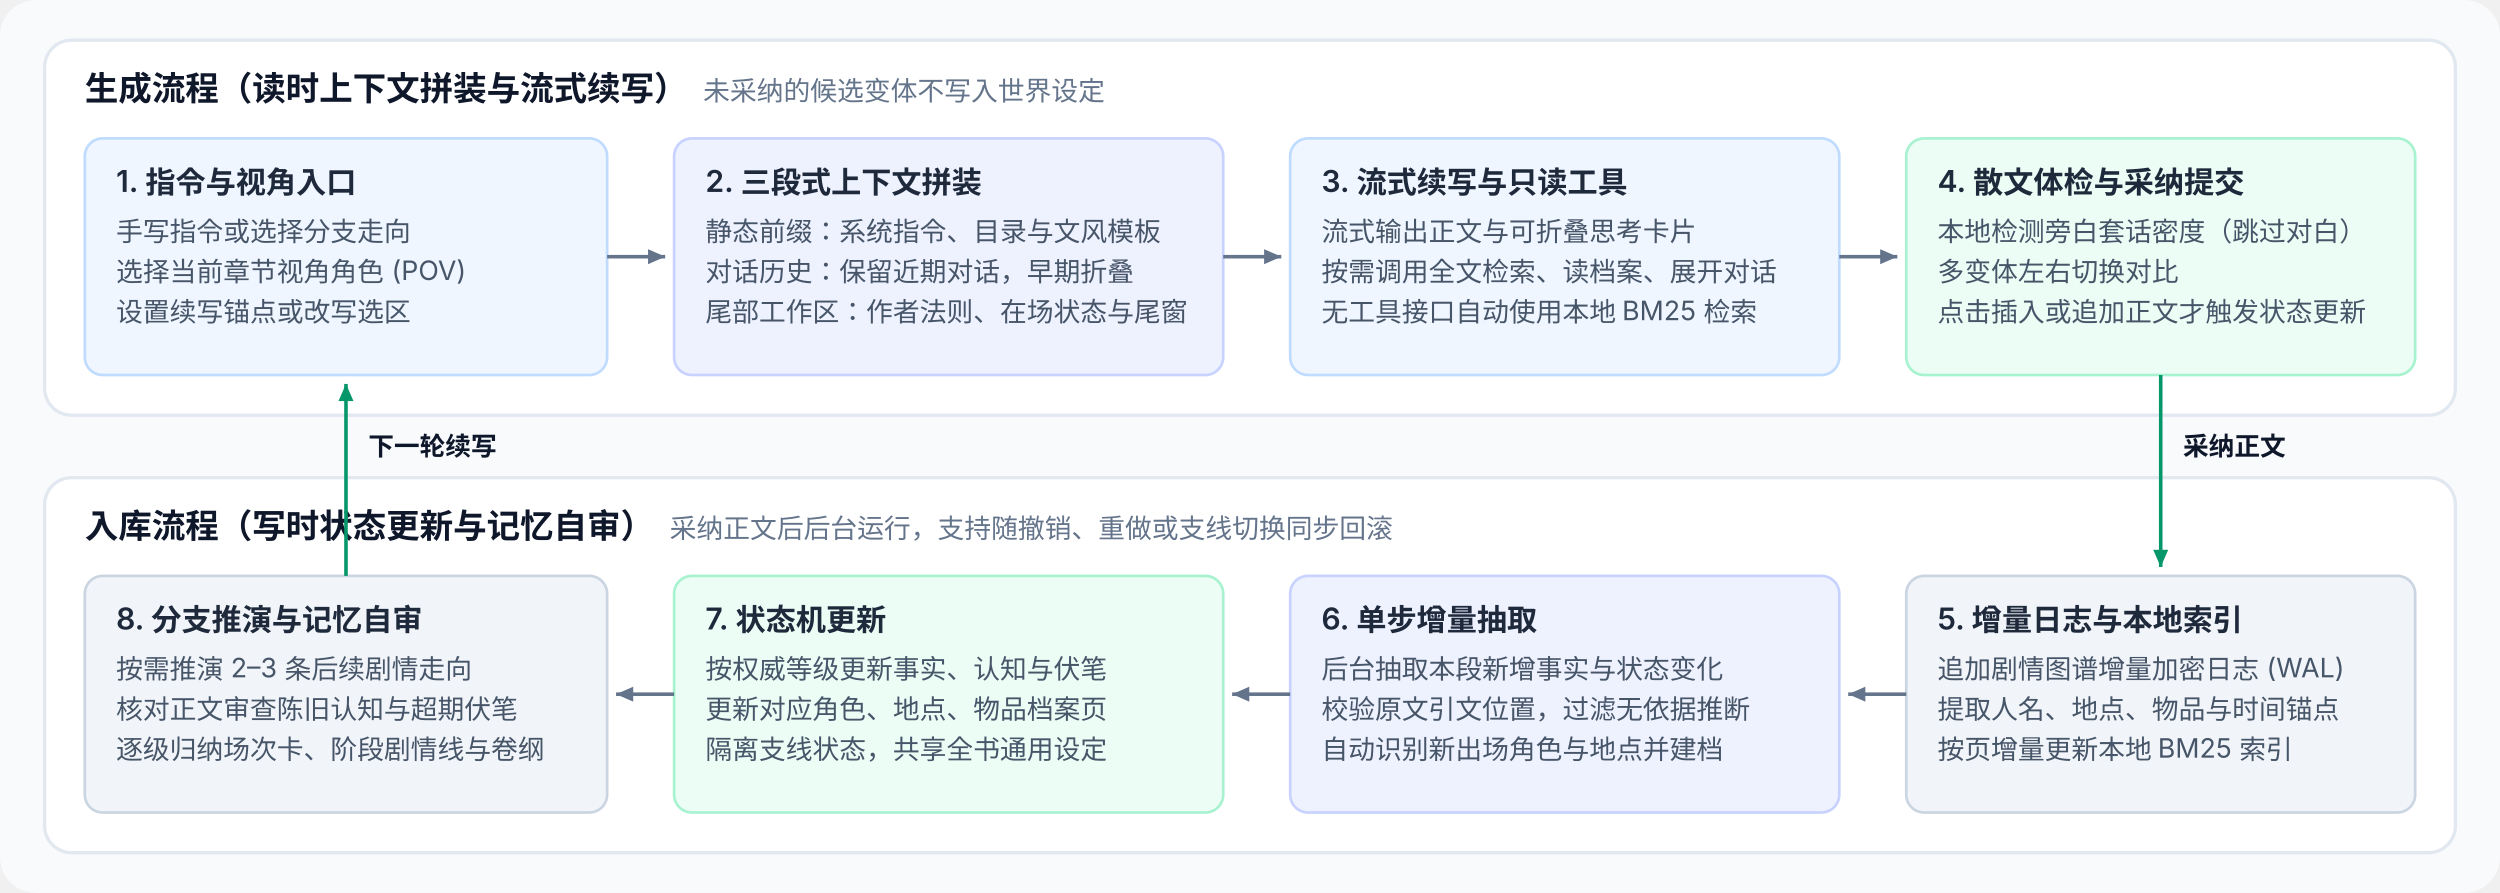
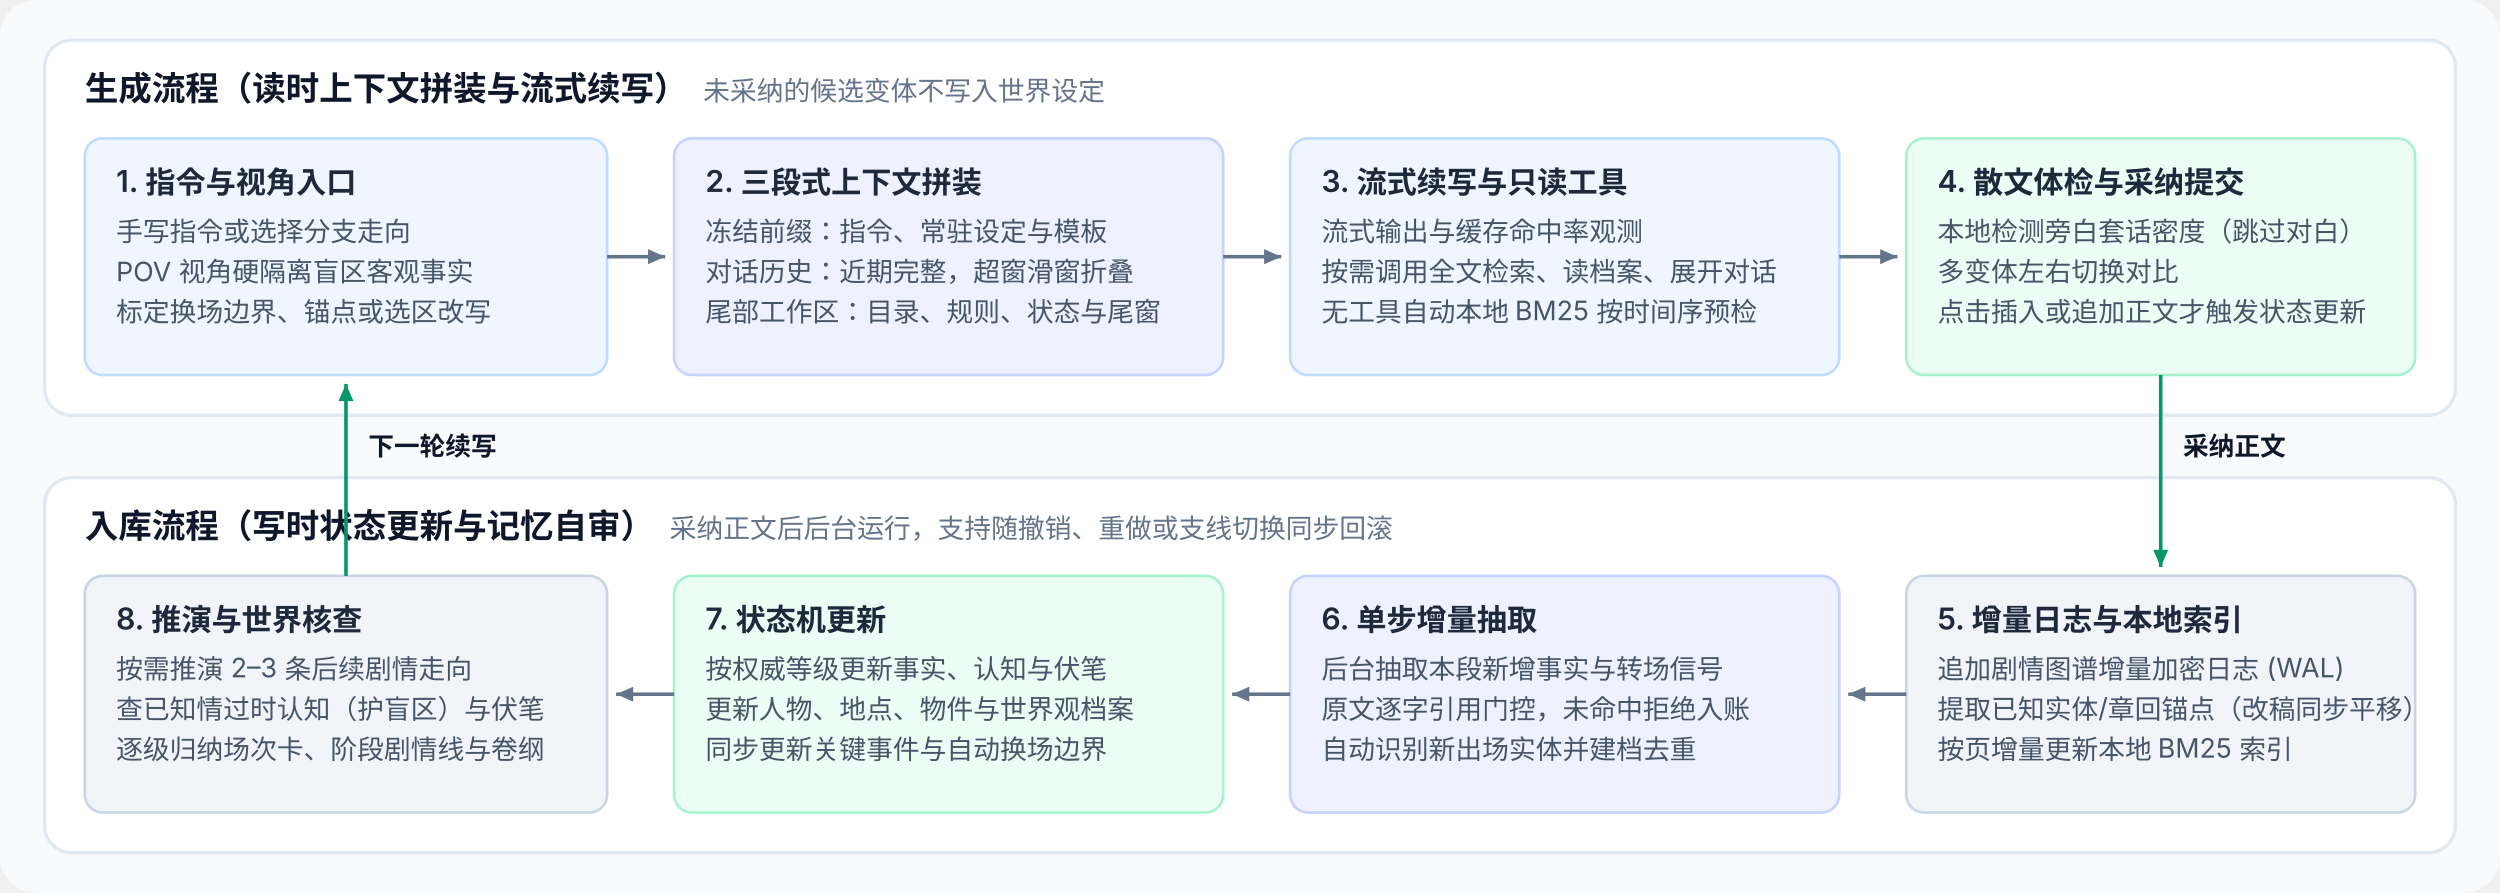
<svg xmlns="http://www.w3.org/2000/svg" viewBox="0 0 1120 400" width="100%" height="100%">
  <defs>
    <style>
      .bg { fill: #F8FAFC; }
      .panel { fill: #FFFFFF; stroke: #E2E8F0; stroke-width: 1.5; rx: 12; }
      .header { font-family: -apple-system, BlinkMacSystemFont, "PingFang SC", "Microsoft YaHei", sans-serif; font-size: 15px; font-weight: 600; fill: #0F172A; }
      .sub { font-family: -apple-system, BlinkMacSystemFont, "PingFang SC", "Microsoft YaHei", sans-serif; font-size: 12px; fill: #64748B; }
      .card-blue { fill: #EFF6FF; stroke: #BFDBFE; stroke-width: 1.2; rx: 8; }
      .card-indigo { fill: #EEF2FF; stroke: #C7D2FE; stroke-width: 1.2; rx: 8; }
      .card-emerald { fill: #ECFDF5; stroke: #A7F3D0; stroke-width: 1.2; rx: 8; }
      .card-slate { fill: #F1F5F9; stroke: #CBD5E1; stroke-width: 1.2; rx: 8; }
      .title { font-family: -apple-system, BlinkMacSystemFont, "PingFang SC", "Microsoft YaHei", sans-serif; font-size: 13.5px; font-weight: 600; fill: #1E293B; }
      .desc { font-family: -apple-system, BlinkMacSystemFont, "PingFang SC", "Microsoft YaHei", sans-serif; font-size: 12px; fill: #475569; }
      .tag { font-family: -apple-system, BlinkMacSystemFont, "PingFang SC", "Microsoft YaHei", sans-serif; font-size: 11.5px; font-weight: 600; fill: #0F172A; }
      .arrow { stroke: #64748B; stroke-width: 1.6; fill: none; marker-end: url(#arrow); }
      .arrow-loop { stroke: #059669; stroke-width: 1.6; fill: none; marker-end: url(#arrow-green); }
    </style>
    <marker id="arrow" viewBox="0 0 10 10" refX="8" refY="5" markerWidth="6" markerHeight="6" orient="auto-start-reverse">
      <path d="M 0 1.5 L 8 5 L 0 8.5 z" fill="#64748B" />
    </marker>
    <marker id="arrow-green" viewBox="0 0 10 10" refX="8" refY="5" markerWidth="6" markerHeight="6" orient="auto-start-reverse">
      <path d="M 0 1.5 L 8 5 L 0 8.5 z" fill="#059669" />
    </marker>
  </defs>
  <rect width="1120" height="400" rx="16" class="bg" />
  <rect x="20" y="18" width="1080" height="168" class="panel" />
  <text x="38" y="45" class="header">生成流程（读时上下文拼装与流式续写）</text>
  <text x="315" y="45" class="sub">未采纳的候选变体不写入世界设定</text>
  <rect x="38" y="62" width="234" height="106" class="card-blue" />
  <text x="52" y="86" class="title">1. 指令与视角入口</text>
  <text x="52" y="108" class="desc">手写指令或选择分支走向</text>
-   <text x="52" y="126" class="desc">选择当前章节视角角色 (POV)</text>
-   <text x="52" y="144" class="desc">设置续写锚点或改写选区</text>
+   <text x="52" y="126" class="desc">POV 视角硬隔离盲区客观事实</text>
+   <text x="52" y="144" class="desc">标定换场边界、锚点或选区改写</text>
  <rect x="302" y="62" width="246" height="106" class="card-indigo" />
  <text x="316" y="86" class="title">2. 三段式上下文拼装</text>
-   <text x="316" y="108" class="desc">静态前缀：系统指令、目录与文风模板</text>
-   <text x="316" y="126" class="desc">对话历史：保留近期对话，早期折叠</text>
-   <text x="316" y="144" class="desc">尾部工作区：作者法则、在场状态与尾窗</text>
+   <text x="316" y="108" class="desc">冻结前缀：指令、常驻设定与模板</text>
+   <text x="316" y="126" class="desc">对话历史：近期完整，超窗滑窗折叠</text>
+   <text x="316" y="144" class="desc">尾部工作区：目录、规则、状态与尾窗</text>
  <rect x="578" y="62" width="246" height="106" class="card-blue" />
  <text x="592" y="86" class="title">3. 流式续写与只读工具</text>
-   <text x="592" y="108" class="desc">流式输出正文与可折叠思考卡片</text>
+   <text x="592" y="108" class="desc">流式输出与缓存命中率观测</text>
  <text x="592" y="126" class="desc">按需调用全文检索、读档案、展开对话</text>
-   <text x="592" y="144" class="desc">无工具接口自动使用本地 BM25 检索</text>
+   <text x="592" y="144" class="desc">无工具自动本地 BM25 按时间序预检</text>
  <rect x="854" y="62" width="228" height="106" class="card-emerald" />
  <text x="868" y="86" class="title">4. 散文体检与采纳提交</text>
  <text x="868" y="108" class="desc">本地检测旁白套话密度（跳过对白）</text>
  <text x="868" y="126" class="desc">多变体左右切换对比</text>
  <text x="868" y="144" class="desc">点击插入或追加正文才触发状态更新</text>
  <path d="M 272 115 L 298 115" class="arrow" />
  <path d="M 548 115 L 574 115" class="arrow" />
  <path d="M 824 115 L 850 115" class="arrow" />
  <rect x="20" y="214" width="1080" height="168" class="panel" />
  <text x="38" y="241" class="header">入库流程（写时状态更新与记忆自审）</text>
  <text x="300" y="241" class="sub">采纳正文后后台运行，支持随撤销、重做或支线切换同步回滚</text>
  <rect x="38" y="258" width="234" height="106" class="card-slate" />
-   <text x="52" y="282" class="title">8. 分支推演与记忆自审</text>
+   <text x="52" y="282" class="title">8. 推演与世界核查</text>
  <text x="52" y="304" class="desc">按需推演 2–3 条后续剧情走向</text>
-   <text x="52" y="322" class="desc">核对正文审查陈旧认知与超期伏笔</text>
+   <text x="52" y="322" class="desc">查已知情过时认知（护盲区）与伏笔</text>
  <text x="52" y="340" class="desc">逐级归纳场次卡、阶段剧情线与卷纲</text>
  <rect x="302" y="258" width="246" height="106" class="card-emerald" />
  <text x="316" y="282" class="title">7. 状态机更新</text>
  <text x="316" y="304" class="desc">按权威等级更新事实、认知与伏笔</text>
-   <text x="316" y="322" class="desc">更新对应角色、地点、物品档案页</text>
-   <text x="316" y="340" class="desc">隔离支线状态，共享全书通用设定</text>
+   <text x="316" y="322" class="desc">更新人物、地点、物件与世界观档案</text>
+   <text x="316" y="340" class="desc">同步更新关键事件与自动换场边界</text>
  <rect x="578" y="258" width="246" height="106" class="card-indigo" />
  <text x="592" y="282" class="title">6. 单步增量抽取</text>
-   <text x="592" y="304" class="desc">后台抽取本段新增事实与状态变化</text>
-   <text x="592" y="322" class="desc">校验原文引文位置，过滤无依据推断</text>
-   <text x="592" y="340" class="desc">自动识别新出场角色与地点并建档</text>
+   <text x="592" y="304" class="desc">后台抽取本段新增事实与转场信号</text>
+   <text x="592" y="322" class="desc">原文逐字引用门控，未命中拒绝入账</text>
+   <text x="592" y="340" class="desc">自动识别新出场实体并建档去重</text>
  <rect x="854" y="258" width="228" height="106" class="card-slate" />
  <text x="868" y="282" class="title">5. 增量日志与本地索引</text>
  <text x="868" y="304" class="desc">追加剧情图谱增量加密日志 (WAL)</text>
-   <text x="868" y="322" class="desc">提取人名、地点、物品与时间锚点</text>
+   <text x="868" y="322" class="desc">提取已知实体/章回锚点（改稿同步平移）</text>
  <text x="868" y="340" class="desc">按页增量更新本地 BM25 索引</text>
  <path d="M 968 168 L 968 254" class="arrow-loop" />
  <text x="978" y="204" class="tag">采纳正文</text>
  <path d="M 854 311 L 828 311" class="arrow" />
  <path d="M 578 311 L 552 311" class="arrow" />
  <path d="M 302 311 L 276 311" class="arrow" />
  <path d="M 155 258 L 155 172" class="arrow-loop" />
  <text x="165" y="204" class="tag">下一轮续写</text>
</svg>
